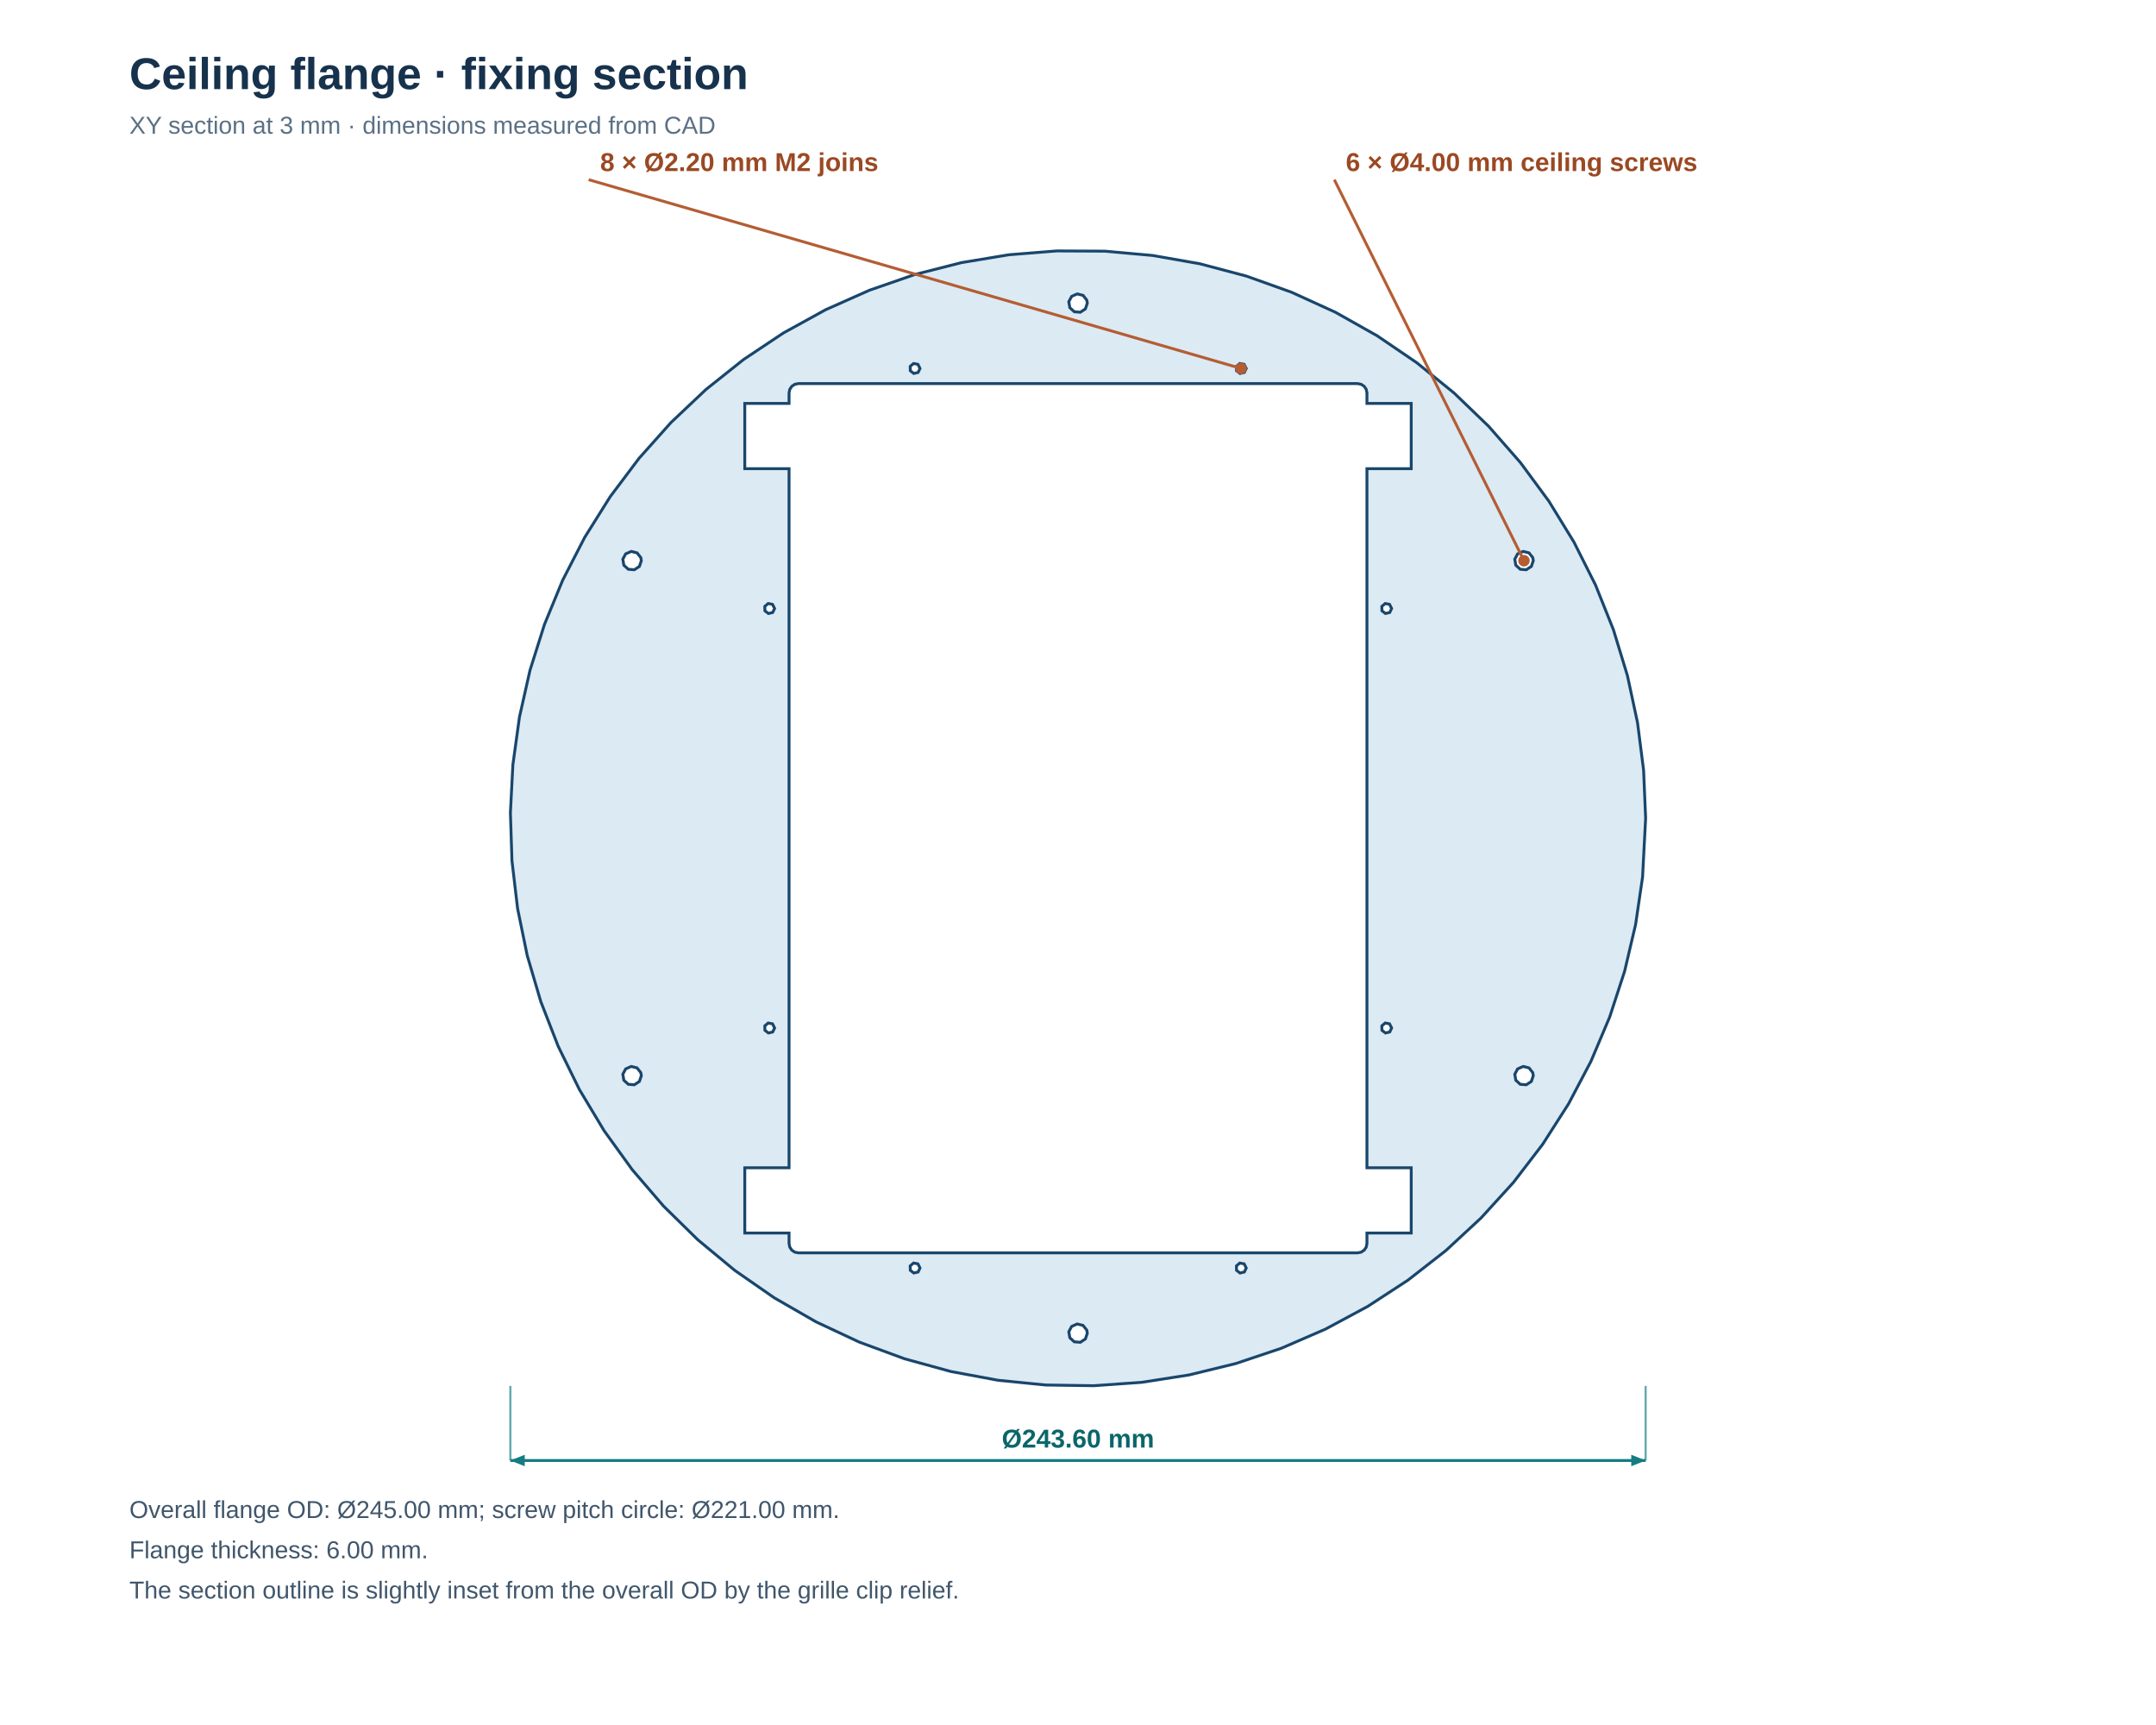
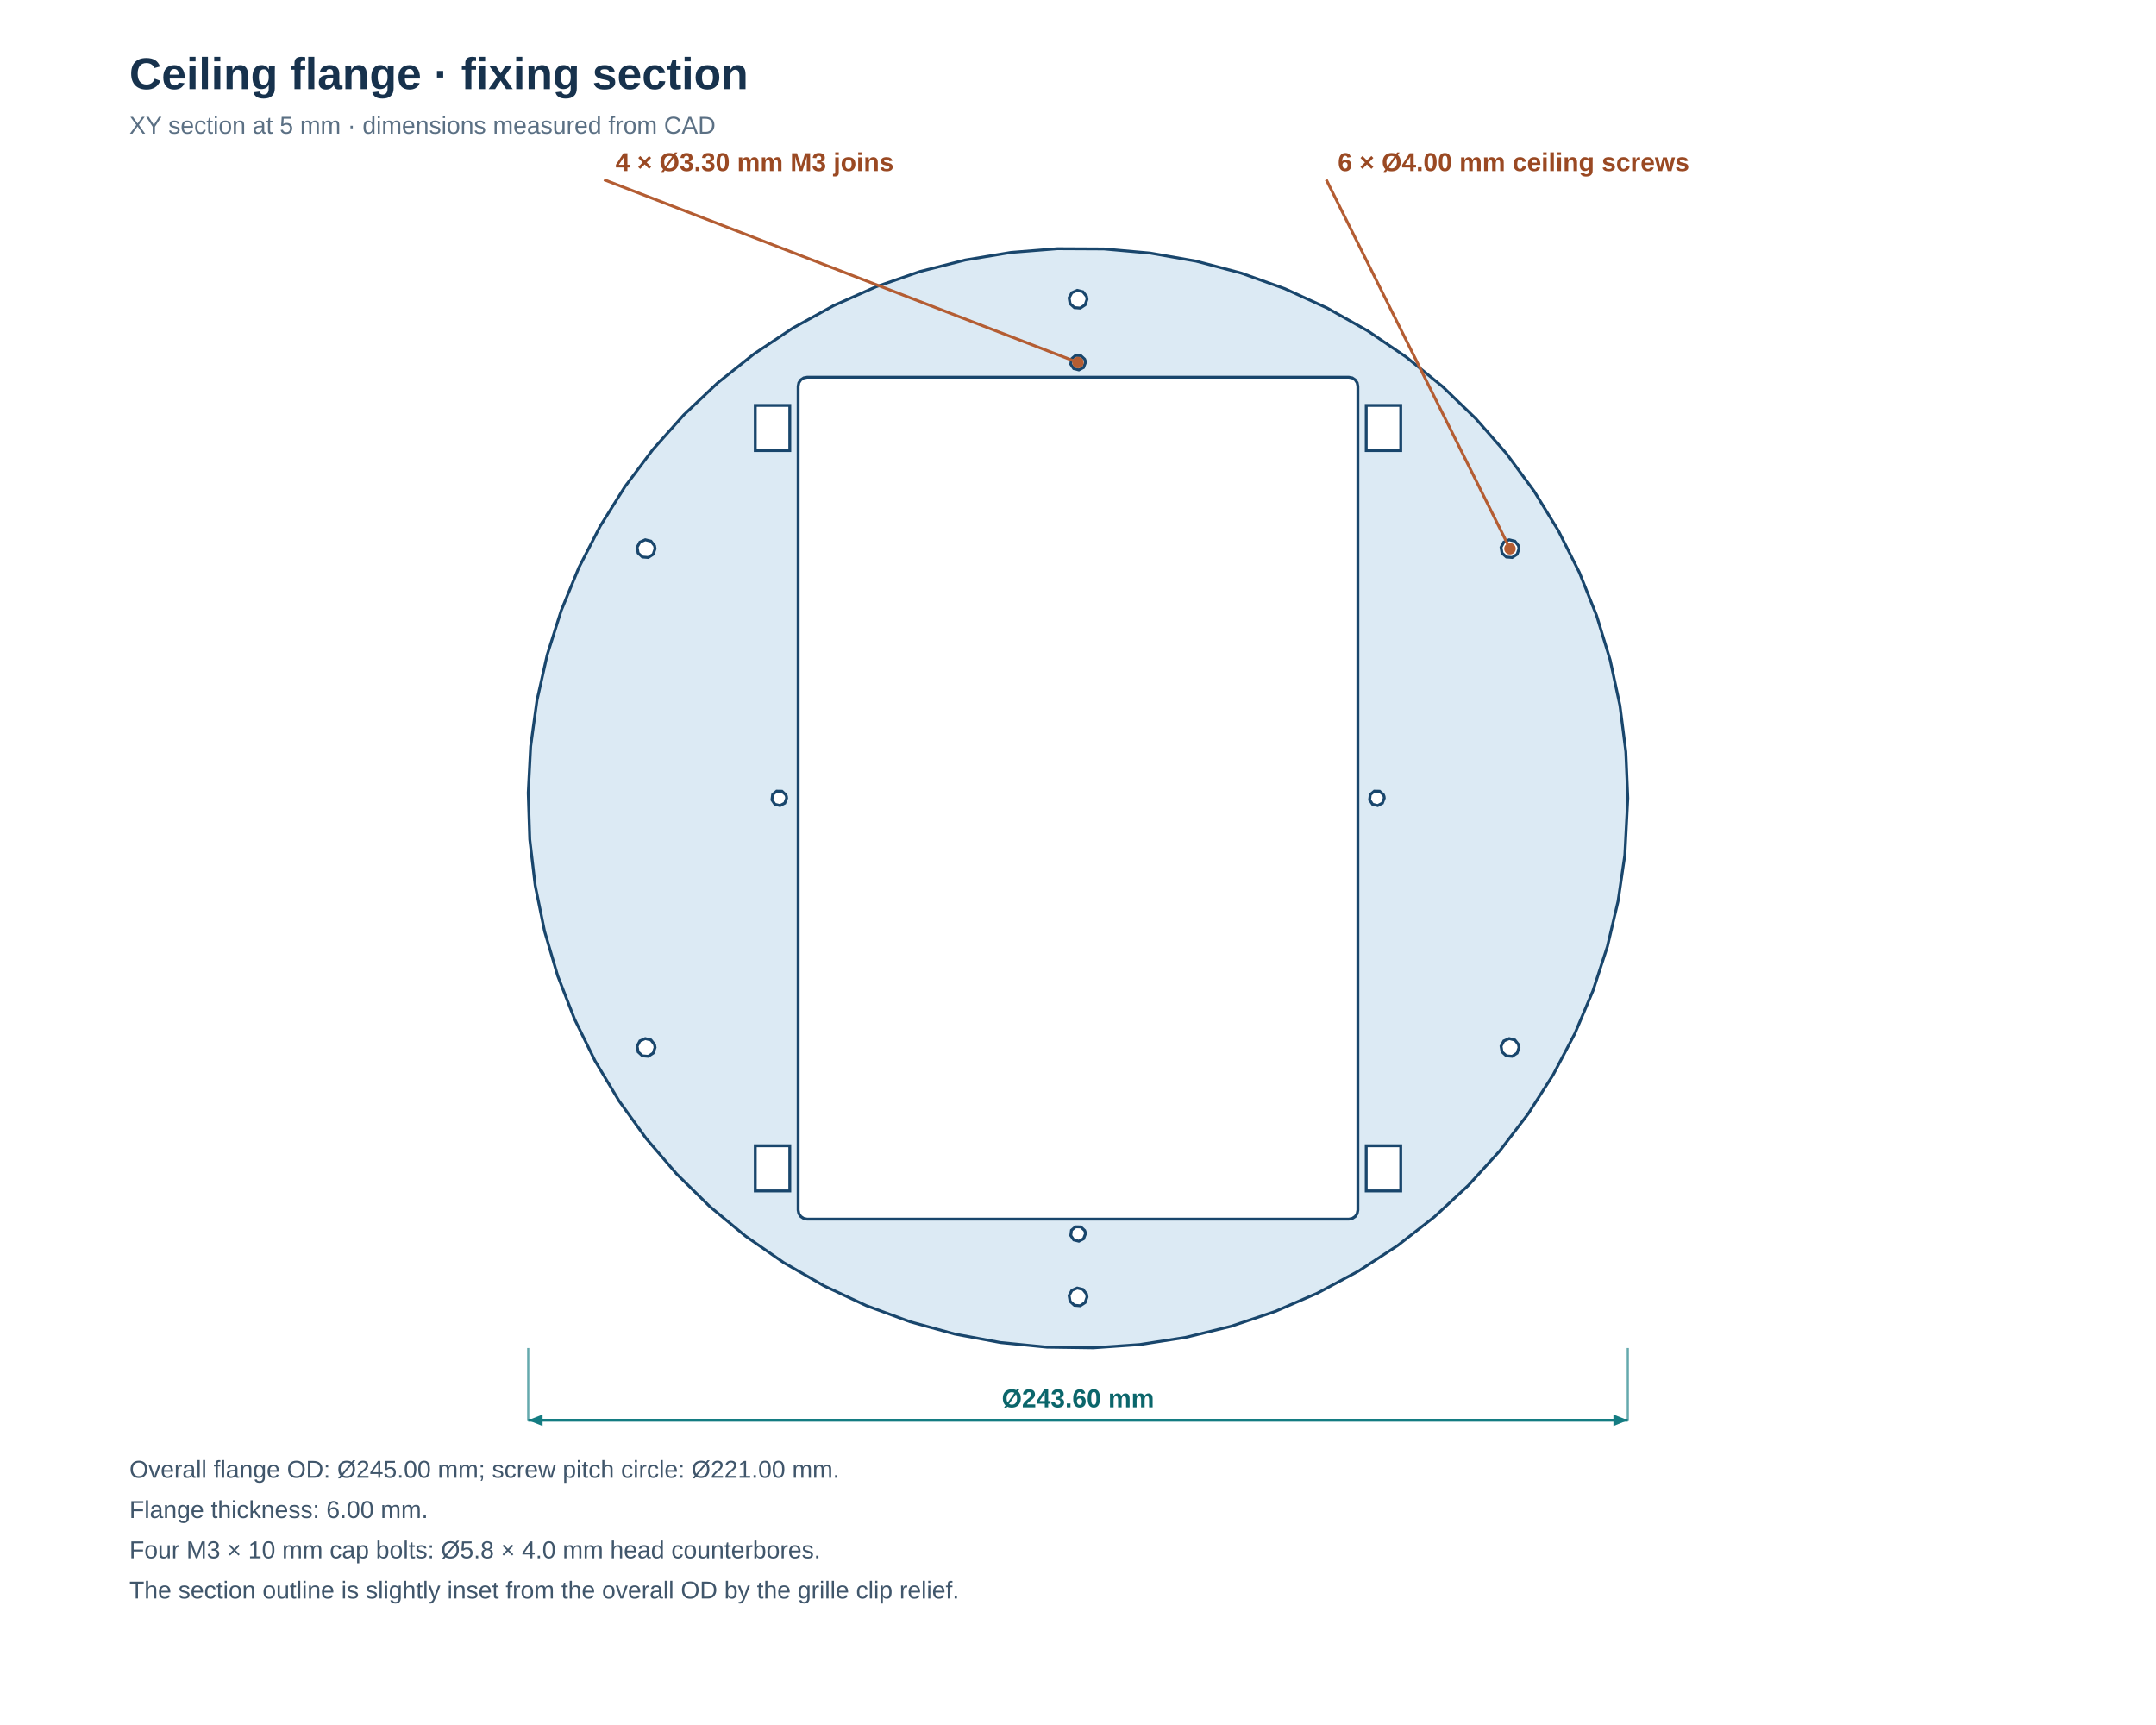
<svg xmlns="http://www.w3.org/2000/svg" width="1500" height="1200" viewBox="0 0 1500 1200">
  <rect width="100%" height="100%" fill="#ffffff" />
  <text x="90" y="62" class="title">Ceiling flange · fixing section</text>
-   <text x="90" y="93" class="subtitle">XY section at 3 mm · dimensions measured from CAD</text>
+   <text x="90" y="93" class="subtitle">XY section at 5 mm · dimensions measured from CAD</text>
  <style>.title{font:700 31px Arial,sans-serif;fill:#17324d}.subtitle{font:17px Arial,sans-serif;fill:#5b7084}.cut{fill:#dceaf4;stroke:#19466c;stroke-width:2;fill-rule:evenodd}.dim{stroke:#147c82;stroke-width:2;fill:none}.ext{stroke:#65a9ad;stroke-width:1.5}.dimtext{font:700 18px Arial,sans-serif;fill:#0b666b}.leader{stroke:#b45d33;stroke-width:2;fill:none}.leadertext{font:700 18px Arial,sans-serif;fill:#9a4923}.note{font:17px Arial,sans-serif;fill:#40566b}</style>
-   <path class="cut" d="M 1144.92,569.20 L 1143.51,535.81 L 1139.27,502.66 L 1132.25,469.99 L 1122.50,438.03 L 1110.07,407.00 L 1095.07,377.14 L 1077.60,348.65 L 1057.78,321.75 L 1035.75,296.61 L 1011.68,273.43 L 985.74,252.36 L 958.11,233.57 L 928.99,217.17 L 898.58,203.30 L 867.11,192.05 L 834.81,183.50 L 801.89,177.71 L 768.61,174.72 L 735.19,174.56 L 701.88,177.23 L 668.91,182.70 L 636.52,190.94 L 604.95,201.89 L 574.41,215.47 L 545.13,231.58 L 517.32,250.11 L 491.18,270.92 L 466.88,293.87 L 444.62,318.80 L 424.54,345.51 L 406.79,373.83 L 391.50,403.55 L 378.78,434.45 L 368.72,466.32 L 361.39,498.92 L 356.83,532.03 L 355.10,565.40 L 356.19,598.80 L 360.10,631.99 L 366.81,664.73 L 376.26,696.79 L 388.38,727.93 L 403.10,757.93 L 420.30,786.59 L 439.86,813.69 L 461.64,839.03 L 485.48,862.45 L 511.22,883.76 L 538.67,902.82 L 567.63,919.49 L 597.90,933.66 L 629.26,945.21 L 661.48,954.07 L 694.34,960.18 L 727.60,963.49 L 761.01,963.97 L 794.35,961.62 L 827.37,956.47 L 859.83,948.54 L 891.51,937.90 L 922.18,924.61 L 951.61,908.78 L 979.60,890.52 L 1005.94,869.96 L 1030.45,847.24 L 1052.96,822.54 L 1073.29,796.02 L 1091.31,767.87 L 1106.88,738.30 L 1119.90,707.52 L 1130.27,675.75 L 1137.92,643.22 L 1142.79,610.16 L 1144.92,569.20 Z M 640.08,882.09 L 638.76,884.86 L 635.77,885.58 L 633.34,883.70 L 633.26,880.63 L 635.60,878.64 L 638.62,879.21 L 640.08,882.09 Z M 756.48,927.48 L 755.12,931.46 L 751.60,933.77 L 747.41,933.43 L 744.31,930.59 L 743.60,926.44 L 745.58,922.73 L 749.43,921.02 L 753.51,922.03 L 756.12,925.33 L 756.48,927.48 Z M 446.20,748.34 L 444.84,752.32 L 441.32,754.63 L 437.13,754.29 L 434.03,751.45 L 433.32,747.30 L 435.30,743.59 L 439.15,741.88 L 443.23,742.89 L 445.84,746.19 L 446.20,748.34 Z M 538.92,715.11 L 537.60,717.88 L 534.61,718.60 L 532.18,716.72 L 532.10,713.65 L 534.44,711.66 L 537.46,712.23 L 538.92,715.11 Z M 867.05,882.09 L 865.73,884.86 L 862.74,885.58 L 860.30,883.70 L 860.23,880.63 L 862.57,878.64 L 865.59,879.21 L 867.05,882.09 Z M 968.21,715.11 L 966.89,717.88 L 963.90,718.60 L 961.46,716.72 L 961.39,713.65 L 963.73,711.66 L 966.75,712.23 L 968.21,715.11 Z M 1066.76,748.34 L 1065.40,752.32 L 1061.88,754.63 L 1057.69,754.29 L 1054.59,751.45 L 1053.88,747.30 L 1055.86,743.59 L 1059.71,741.88 L 1063.79,742.89 L 1066.40,746.19 L 1066.76,748.34 Z M 446.20,390.06 L 444.84,394.04 L 441.32,396.35 L 437.13,396.01 L 434.03,393.17 L 433.32,389.02 L 435.30,385.31 L 439.15,383.60 L 443.23,384.61 L 445.84,387.91 L 446.20,390.06 Z M 538.92,423.30 L 537.60,426.07 L 534.61,426.78 L 532.18,424.91 L 532.10,421.84 L 534.44,419.85 L 537.46,420.42 L 538.92,423.30 Z M 640.08,256.32 L 638.76,259.09 L 635.77,259.80 L 633.34,257.93 L 633.26,254.86 L 635.60,252.87 L 638.62,253.44 L 640.08,256.32 Z M 555.46,871.55 L 552.98,871.06 L 550.87,869.65 L 549.47,867.55 L 548.97,865.07 L 548.97,857.77 L 518.17,857.77 L 518.17,812.38 L 548.97,812.38 L 548.97,326.03 L 518.17,326.03 L 518.17,280.63 L 548.97,280.63 L 548.97,273.34 L 549.47,270.86 L 550.87,268.75 L 552.98,267.35 L 555.46,266.85 L 944.54,266.85 L 947.02,267.35 L 949.13,268.75 L 950.53,270.86 L 951.03,273.34 L 951.03,280.63 L 981.83,280.63 L 981.83,326.03 L 951.03,326.03 L 951.03,812.38 L 981.83,812.38 L 981.83,857.77 L 951.03,857.77 L 951.03,865.07 L 950.53,867.55 L 949.13,869.65 L 947.02,871.06 L 944.54,871.55 L 555.46,871.55 Z M 968.21,423.30 L 966.89,426.07 L 963.90,426.78 L 961.46,424.91 L 961.39,421.84 L 963.73,419.85 L 966.75,420.42 L 968.21,423.30 Z M 1066.76,390.06 L 1065.40,394.04 L 1061.88,396.35 L 1057.69,396.01 L 1054.59,393.17 L 1053.88,389.02 L 1055.86,385.31 L 1059.71,383.60 L 1063.79,384.61 L 1066.40,387.91 L 1066.76,390.06 Z M 756.48,210.92 L 755.12,214.90 L 751.60,217.21 L 747.41,216.87 L 744.31,214.03 L 743.60,209.88 L 745.58,206.17 L 749.43,204.46 L 753.51,205.47 L 756.12,208.77 L 756.48,210.92 Z M 867.05,256.32 L 865.73,259.09 L 862.74,259.80 L 860.30,257.93 L 860.23,254.86 L 862.57,252.87 L 865.59,253.44 L 867.05,256.32 Z" />
-   <line class="ext" x1="355.08" y1="964.12" x2="355.08" y2="1016.00" />
-   <line class="ext" x1="1144.92" y1="964.12" x2="1144.92" y2="1016.00" />
-   <line class="dim" x1="355.08" y1="1016.00" x2="1144.92" y2="1016.00" />
-   <polygon fill="#147c82" points="355.08,1016.00 365.08,1020.00 365.08,1012.00" />
-   <polygon fill="#147c82" points="1144.92,1016.00 1134.92,1020.00 1134.92,1012.00" />
-   <text class="dimtext" text-anchor="middle" x="750.00" y="1007.00">Ø243.60 mm</text>
-   <circle cx="1060.28" cy="390.06" r="4" fill="#b45d33" />
-   <path class="leader" d="M 1060.28,390.06 L 928.33,125.00" />
-   <text class="leadertext" x="936.33" y="119.00">6 × Ø4.00 mm ceiling screws</text>
-   <circle cx="863.48" cy="256.32" r="4" fill="#b45d33" />
-   <path class="leader" d="M 863.48,256.32 L 409.55,125.00" />
-   <text class="leadertext" x="417.55" y="119.00">8 × Ø2.20 mm M2 joins</text>
-   <text class="note" x="90" y="1056">Overall flange OD: Ø245.00 mm; screw pitch circle: Ø221.00 mm.</text>
-   <text class="note" x="90" y="1084">Flange thickness: 6.00 mm.</text>
+   <path class="cut" d="M 1132.51,555.24 L 1131.14,522.90 L 1127.04,490.80 L 1120.24,459.15 L 1110.79,428.19 L 1098.76,398.14 L 1084.23,369.22 L 1067.30,341.63 L 1048.10,315.56 L 1026.77,291.22 L 1003.46,268.76 L 978.33,248.36 L 951.57,230.15 L 923.36,214.28 L 893.91,200.84 L 863.43,189.94 L 832.14,181.66 L 800.26,176.05 L 768.02,173.16 L 735.65,173.00 L 703.39,175.59 L 671.46,180.89 L 640.09,188.87 L 609.51,199.47 L 579.93,212.62 L 551.57,228.23 L 524.63,246.18 L 499.31,266.34 L 475.78,288.57 L 454.22,312.71 L 434.77,338.58 L 417.58,366.01 L 402.77,394.79 L 390.45,424.72 L 380.70,455.59 L 373.60,487.17 L 369.19,519.24 L 367.51,551.56 L 368.57,583.91 L 372.36,616.06 L 378.85,647.77 L 388.00,678.82 L 399.75,708.98 L 414.00,738.04 L 430.66,765.80 L 449.60,792.04 L 470.70,816.59 L 493.79,839.27 L 518.73,859.92 L 545.31,878.38 L 573.37,894.53 L 602.68,908.25 L 633.06,919.44 L 664.27,928.02 L 696.09,933.93 L 728.30,937.14 L 760.67,937.60 L 792.95,935.33 L 824.94,930.34 L 856.38,922.66 L 887.06,912.35 L 916.77,899.49 L 945.27,884.15 L 972.38,866.47 L 997.90,846.55 L 1021.64,824.55 L 1043.44,800.62 L 1063.13,774.93 L 1080.58,747.67 L 1095.67,719.03 L 1108.28,689.22 L 1118.32,658.45 L 1125.73,626.94 L 1130.45,594.91 L 1132.51,555.24 Z M 525.46,828.46 L 525.46,797.06 L 549.48,797.06 L 549.48,828.46 L 525.46,828.46 Z M 756.28,902.27 L 754.96,906.12 L 751.55,908.35 L 747.49,908.02 L 744.49,905.27 L 743.80,901.26 L 745.72,897.66 L 749.45,896.01 L 753.40,896.98 L 755.93,900.18 L 756.28,902.27 Z M 455.75,728.75 L 454.43,732.61 L 451.02,734.84 L 446.96,734.51 L 443.96,731.76 L 443.27,727.75 L 445.19,724.15 L 448.92,722.50 L 452.87,723.47 L 455.40,726.67 L 455.75,728.75 Z M 755.18,858.30 L 753.87,861.74 L 750.60,863.45 L 747.03,862.54 L 744.96,859.49 L 745.44,855.84 L 748.23,853.43 L 751.91,853.48 L 754.63,855.98 L 755.04,857.10 L 755.18,858.30 Z M 950.52,797.06 L 974.54,797.06 L 974.54,828.46 L 950.52,828.46 L 950.52,797.06 Z M 1056.81,728.75 L 1055.49,732.61 L 1052.08,734.84 L 1048.02,734.51 L 1045.02,731.76 L 1044.33,727.75 L 1046.25,724.15 L 1049.98,722.50 L 1053.93,723.47 L 1056.46,726.67 L 1056.81,728.75 Z M 547.28,555.24 L 545.97,558.69 L 542.70,560.39 L 539.13,559.49 L 537.06,556.44 L 537.54,552.78 L 540.33,550.37 L 544.02,550.43 L 546.73,552.92 L 547.14,554.05 L 547.28,555.24 Z M 455.75,381.73 L 454.43,385.59 L 451.02,387.82 L 446.96,387.49 L 443.96,384.74 L 443.27,380.72 L 445.19,377.13 L 448.92,375.48 L 452.87,376.45 L 455.40,379.65 L 455.75,381.73 Z M 549.48,313.43 L 525.46,313.43 L 525.46,282.02 L 549.48,282.02 L 549.48,313.43 Z M 561.57,848.09 L 559.17,847.61 L 557.13,846.25 L 555.77,844.21 L 555.29,841.81 L 555.29,268.68 L 555.77,266.27 L 557.13,264.24 L 559.17,262.87 L 561.57,262.40 L 938.43,262.40 L 940.83,262.87 L 942.87,264.24 L 944.23,266.27 L 944.71,268.68 L 944.71,841.81 L 944.23,844.21 L 942.87,846.25 L 940.83,847.61 L 938.43,848.09 L 561.57,848.09 Z M 963.08,555.24 L 961.77,558.69 L 958.50,560.39 L 954.93,559.49 L 952.86,556.44 L 953.34,552.78 L 956.13,550.37 L 959.81,550.43 L 962.53,552.92 L 962.94,554.05 L 963.08,555.24 Z M 1056.81,381.73 L 1055.49,385.59 L 1052.08,387.82 L 1048.02,387.49 L 1045.02,384.74 L 1044.33,380.72 L 1046.25,377.13 L 1049.98,375.48 L 1053.93,376.45 L 1056.46,379.65 L 1056.81,381.73 Z M 755.18,252.19 L 753.87,255.63 L 750.60,257.34 L 747.03,256.43 L 744.96,253.38 L 745.44,249.73 L 748.23,247.32 L 751.91,247.37 L 754.63,249.87 L 755.04,250.99 L 755.18,252.19 Z M 756.28,208.22 L 754.96,212.08 L 751.55,214.31 L 747.49,213.98 L 744.49,211.23 L 743.80,207.21 L 745.72,203.62 L 749.45,201.97 L 753.40,202.94 L 755.93,206.14 L 756.28,208.22 Z M 974.54,282.02 L 974.54,313.43 L 950.52,313.43 L 950.52,282.02 L 974.54,282.02 Z" />
+   <line class="ext" x1="367.49" y1="937.75" x2="367.49" y2="988.00" />
+   <line class="ext" x1="1132.51" y1="937.75" x2="1132.51" y2="988.00" />
+   <line class="dim" x1="367.49" y1="988.00" x2="1132.51" y2="988.00" />
+   <polygon fill="#147c82" points="367.49,988.00 377.49,992.00 377.49,984.00" />
+   <polygon fill="#147c82" points="1132.51,988.00 1122.51,992.00 1122.51,984.00" />
+   <text class="dimtext" text-anchor="middle" x="750.00" y="979.00">Ø243.60 mm</text>
+   <circle cx="1050.53" cy="381.73" r="4" fill="#b45d33" />
+   <path class="leader" d="M 1050.53,381.73 L 922.73,125.00" />
+   <text class="leadertext" x="930.73" y="119.00">6 × Ø4.00 mm ceiling screws</text>
+   <circle cx="750.00" cy="252.19" r="4" fill="#b45d33" />
+   <path class="leader" d="M 750.00,252.19 L 420.25,125.00" />
+   <text class="leadertext" x="428.25" y="119.00">4 × Ø3.30 mm M3 joins</text>
+   <text class="note" x="90" y="1028">Overall flange OD: Ø245.00 mm; screw pitch circle: Ø221.00 mm.</text>
+   <text class="note" x="90" y="1056">Flange thickness: 6.00 mm.</text>
+   <text class="note" x="90" y="1084">Four M3 × 10 mm cap bolts: Ø5.8 × 4.0 mm head counterbores.</text>
  <text class="note" x="90" y="1112">The section outline is slightly inset from the overall OD by the grille clip relief.</text>
</svg>
